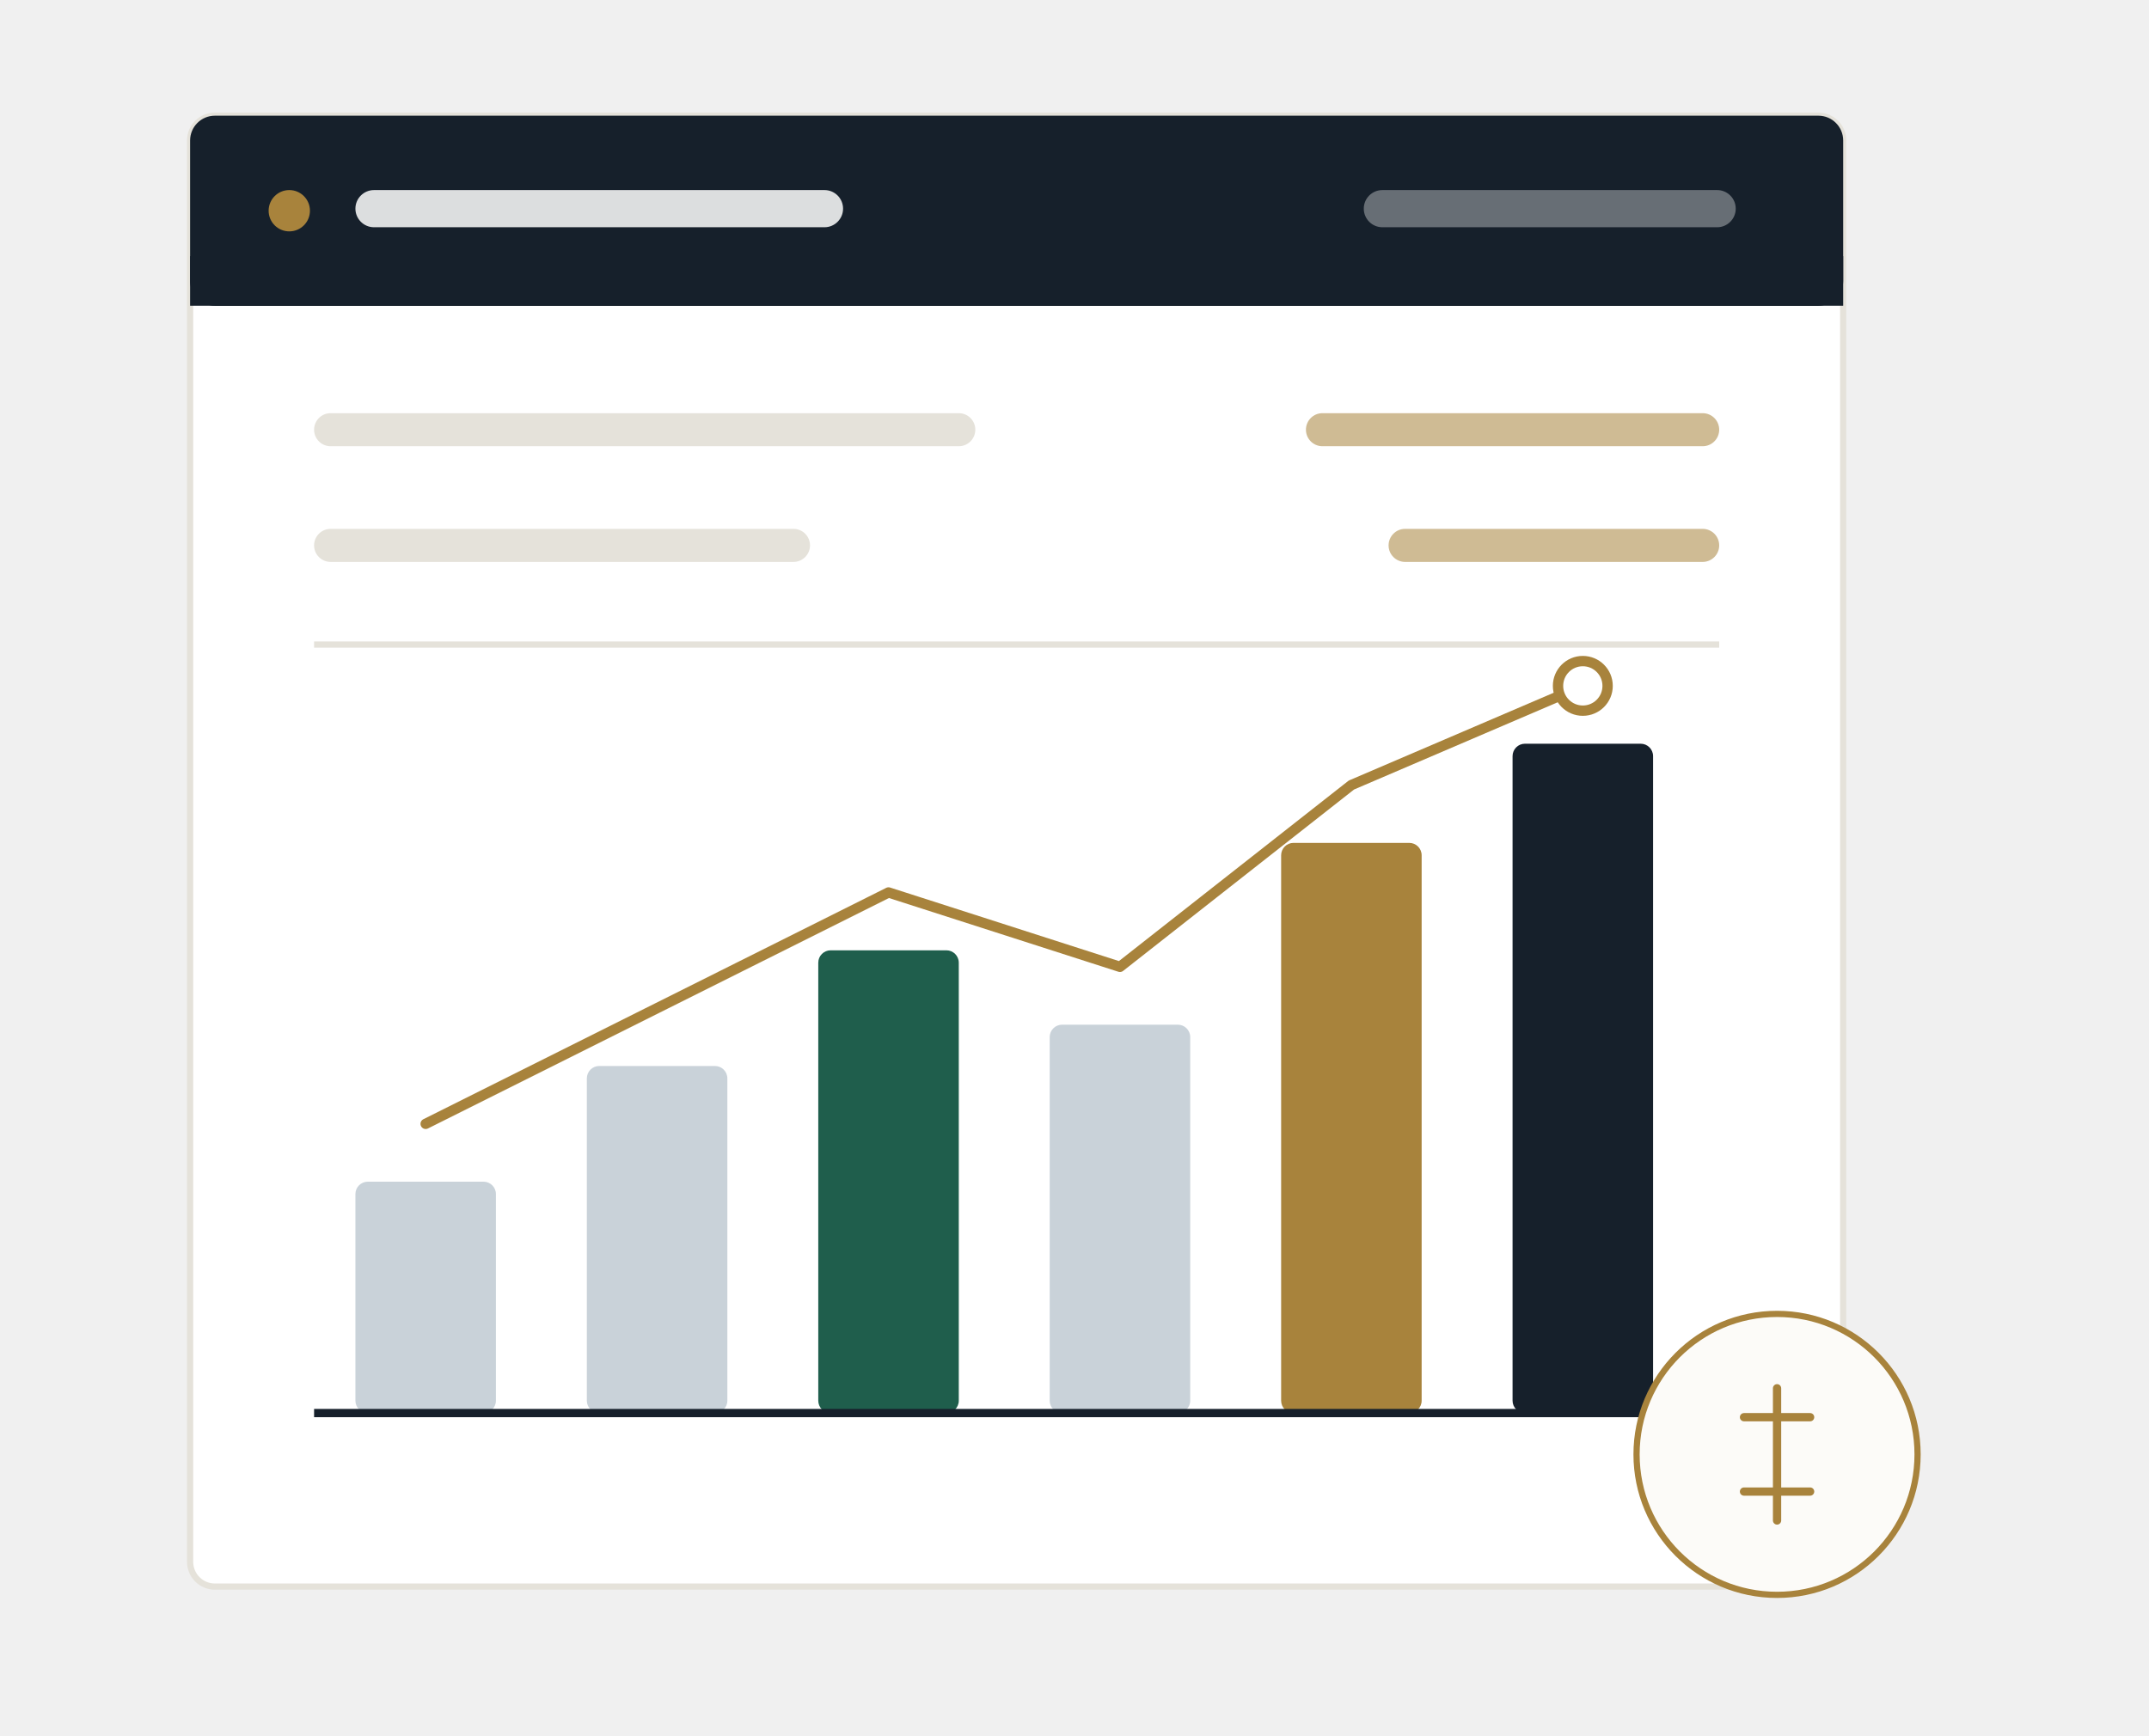
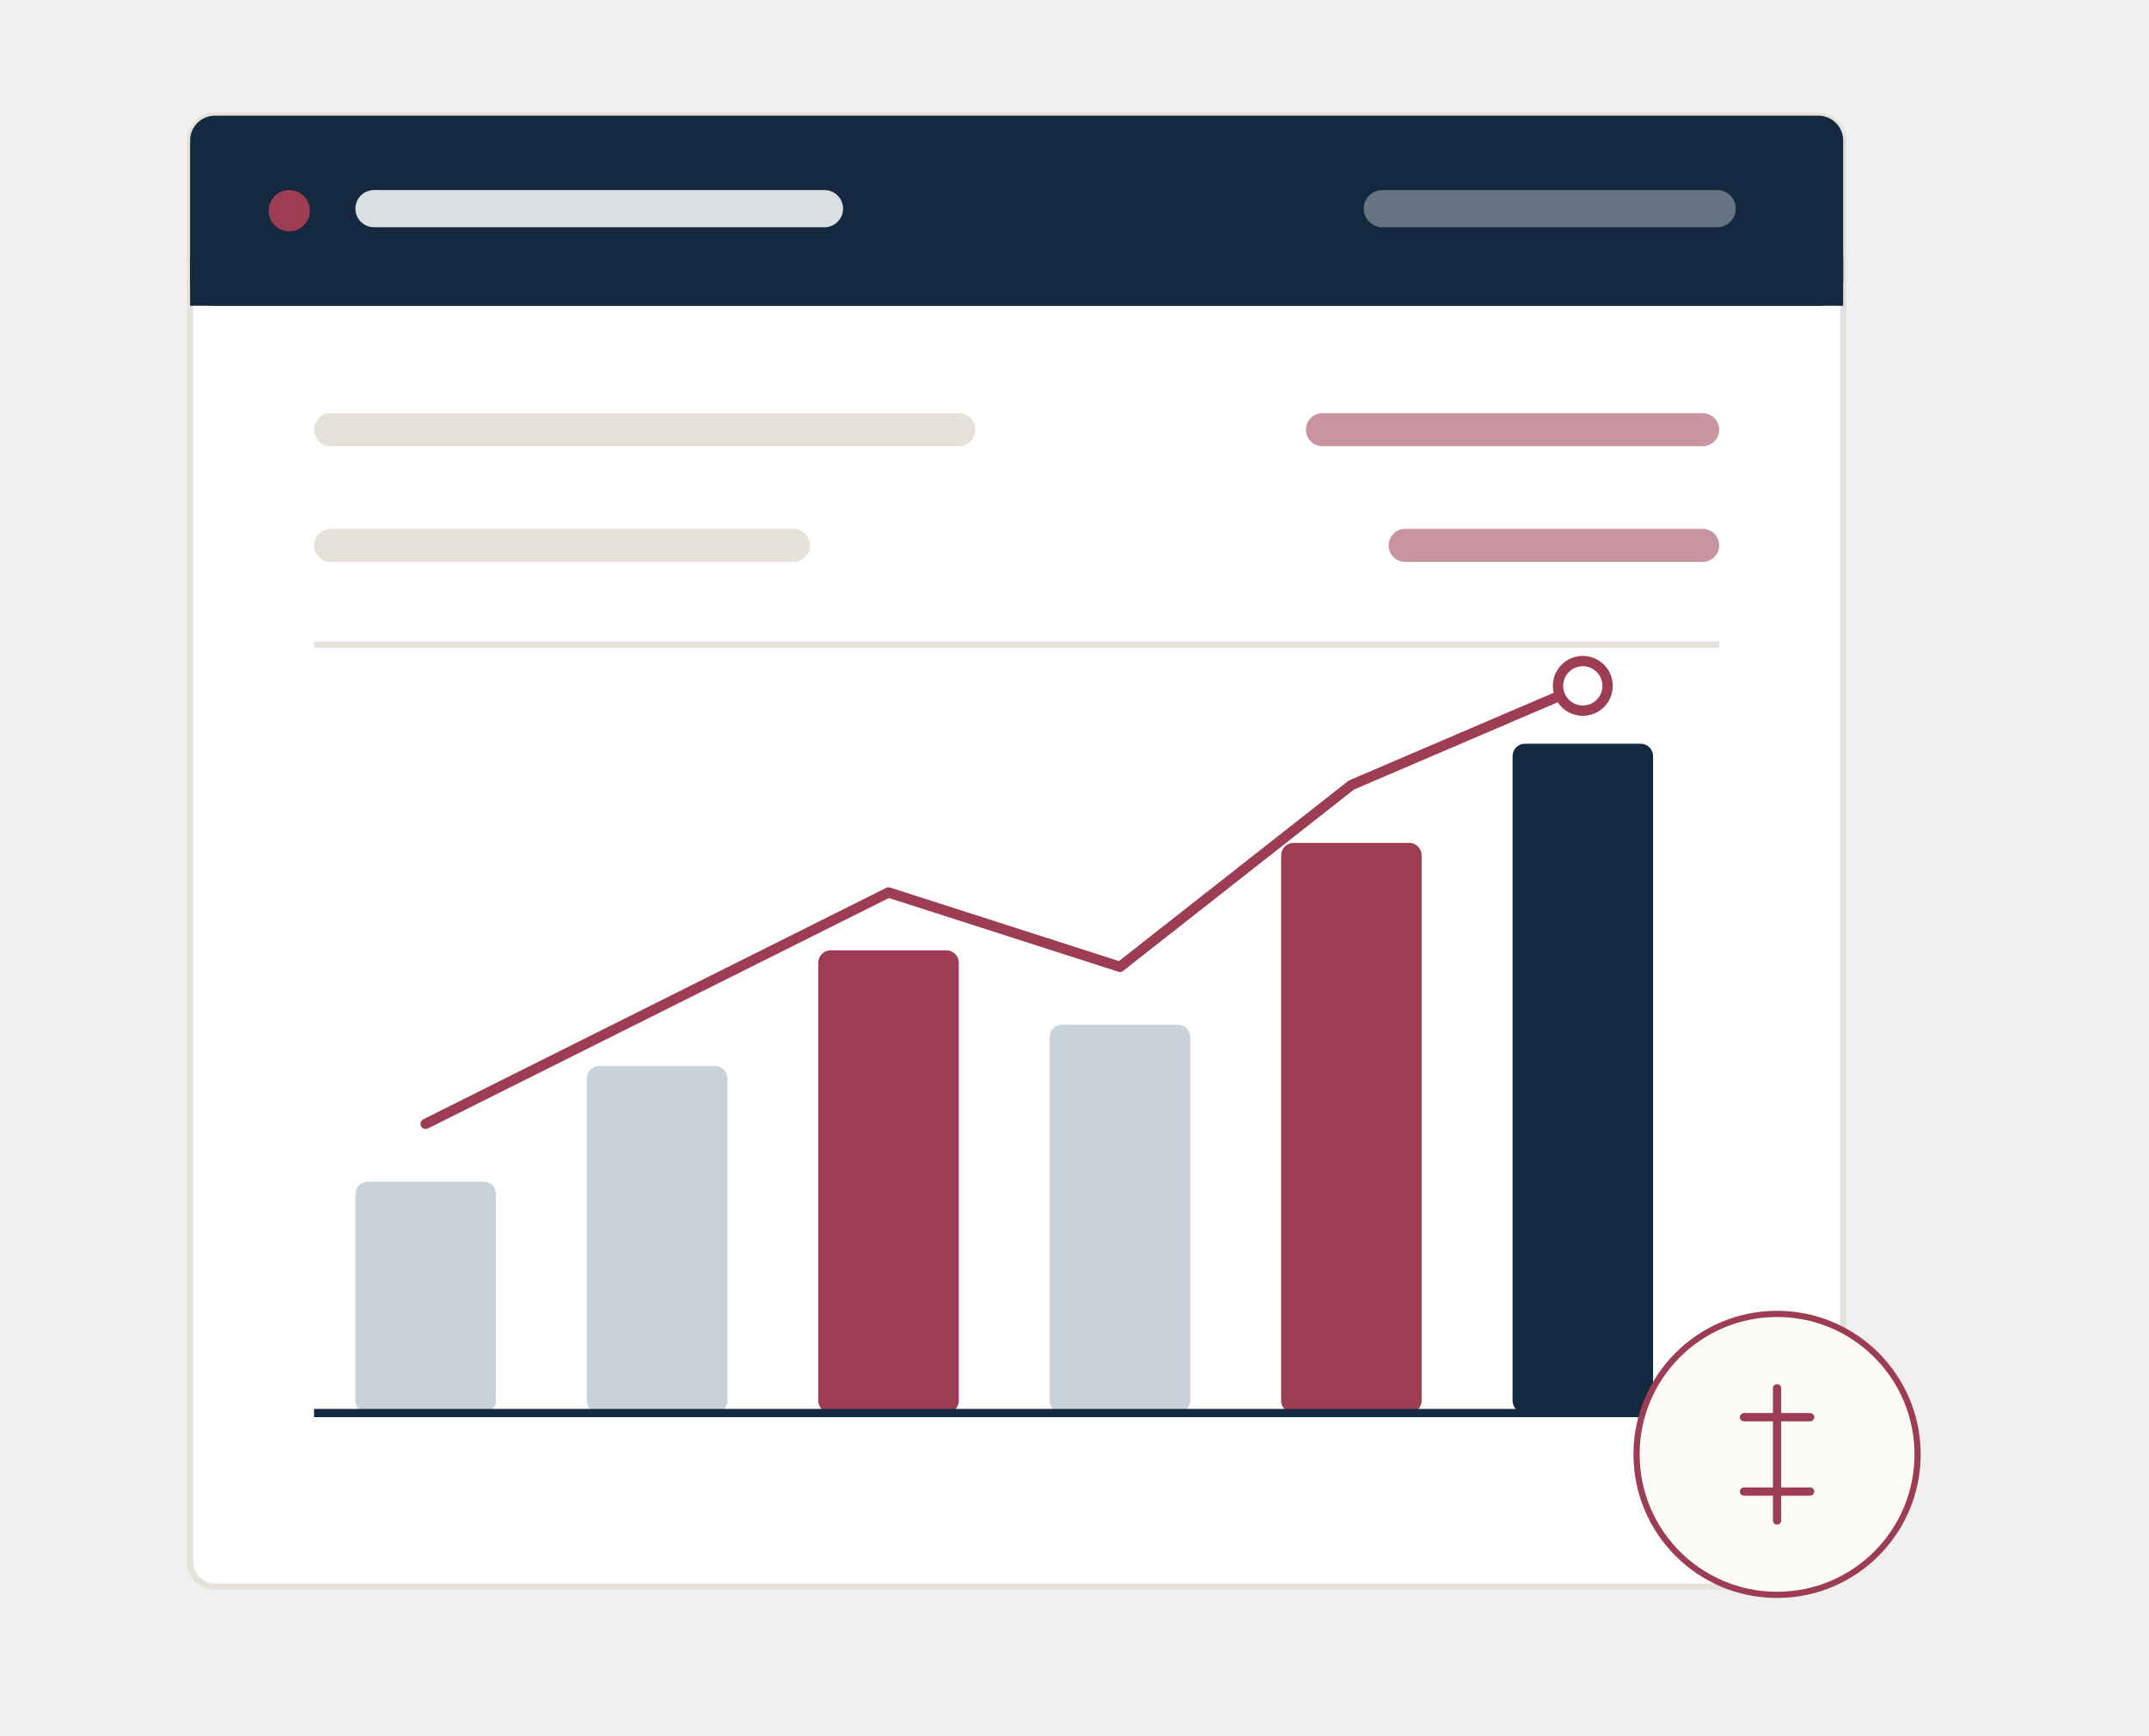
<svg xmlns="http://www.w3.org/2000/svg" viewBox="0 0 520 420" role="img" aria-label="Reporte financiero con gráfico de barras y una línea de crecimiento">
  <rect x="46" y="28" width="400" height="356" rx="6" fill="#FFFFFF" stroke="#E5E2DA" stroke-width="1.5" />
-   <rect x="46" y="28" width="400" height="46" rx="6" fill="#16202B" />
-   <rect x="46" y="62" width="400" height="12" fill="#16202B" />
-   <circle cx="70" cy="51" r="5" fill="#A8833C" />
+   <rect x="46" y="28" width="400" height="46" rx="6" fill="#14283F" />
+   <rect x="46" y="62" width="400" height="12" fill="#14283F" />
+   <circle cx="70" cy="51" r="5" fill="#9C3D54" />
  <rect x="86" y="46" width="118" height="9" rx="4.5" fill="#FFFFFF" opacity="0.85" />
  <rect x="330" y="46" width="90" height="9" rx="4.5" fill="#FFFFFF" opacity="0.35" />
  <g fill="#E5E2DA">
    <rect x="76" y="100" width="160" height="8" rx="4" />
    <rect x="76" y="128" width="120" height="8" rx="4" />
  </g>
-   <g fill="#A8833C" opacity="0.55">
+   <g fill="#9C3D54" opacity="0.55">
    <rect x="316" y="100" width="100" height="8" rx="4" />
    <rect x="336" y="128" width="80" height="8" rx="4" />
  </g>
  <line x1="76" y1="156" x2="416" y2="156" stroke="#E5E2DA" stroke-width="1.5" />
  <g>
    <rect x="86" y="286" width="34" height="56" rx="3" fill="#C9D2D9" />
    <rect x="142" y="258" width="34" height="84" rx="3" fill="#C9D2D9" />
-     <rect x="198" y="230" width="34" height="112" rx="3" fill="#1F5E4C" />
+     <rect x="198" y="230" width="34" height="112" rx="3" fill="#9C3D54" />
    <rect x="254" y="248" width="34" height="94" rx="3" fill="#C9D2D9" />
-     <rect x="310" y="204" width="34" height="138" rx="3" fill="#A8833C" />
-     <rect x="366" y="180" width="34" height="162" rx="3" fill="#16202B" />
+     <rect x="310" y="204" width="34" height="138" rx="3" fill="#9C3D54" />
+     <rect x="366" y="180" width="34" height="162" rx="3" fill="#14283F" />
  </g>
-   <line x1="76" y1="342" x2="416" y2="342" stroke="#16202B" stroke-width="2" />
-   <polyline points="103,272 159,244 215,216 271,234 327,190 383,166" fill="none" stroke="#A8833C" stroke-width="2.5" stroke-linecap="round" stroke-linejoin="round" />
-   <circle cx="383" cy="166" r="6" fill="#FFFFFF" stroke="#A8833C" stroke-width="2.5" />
-   <circle cx="430" cy="352" r="34" fill="#FCFBF8" stroke="#A8833C" stroke-width="1.5" />
-   <path d="M430 336v32M422 343h16M422 361h16" stroke="#A8833C" stroke-width="2" stroke-linecap="round" />
+   <line x1="76" y1="342" x2="416" y2="342" stroke="#14283F" stroke-width="2" />
+   <polyline points="103,272 159,244 215,216 271,234 327,190 383,166" fill="none" stroke="#9C3D54" stroke-width="2.5" stroke-linecap="round" stroke-linejoin="round" />
+   <circle cx="383" cy="166" r="6" fill="#FFFFFF" stroke="#9C3D54" stroke-width="2.5" />
+   <circle cx="430" cy="352" r="34" fill="#FCFBF8" stroke="#9C3D54" stroke-width="1.5" />
+   <path d="M430 336v32M422 343h16M422 361h16" stroke="#9C3D54" stroke-width="2" stroke-linecap="round" />
</svg>
